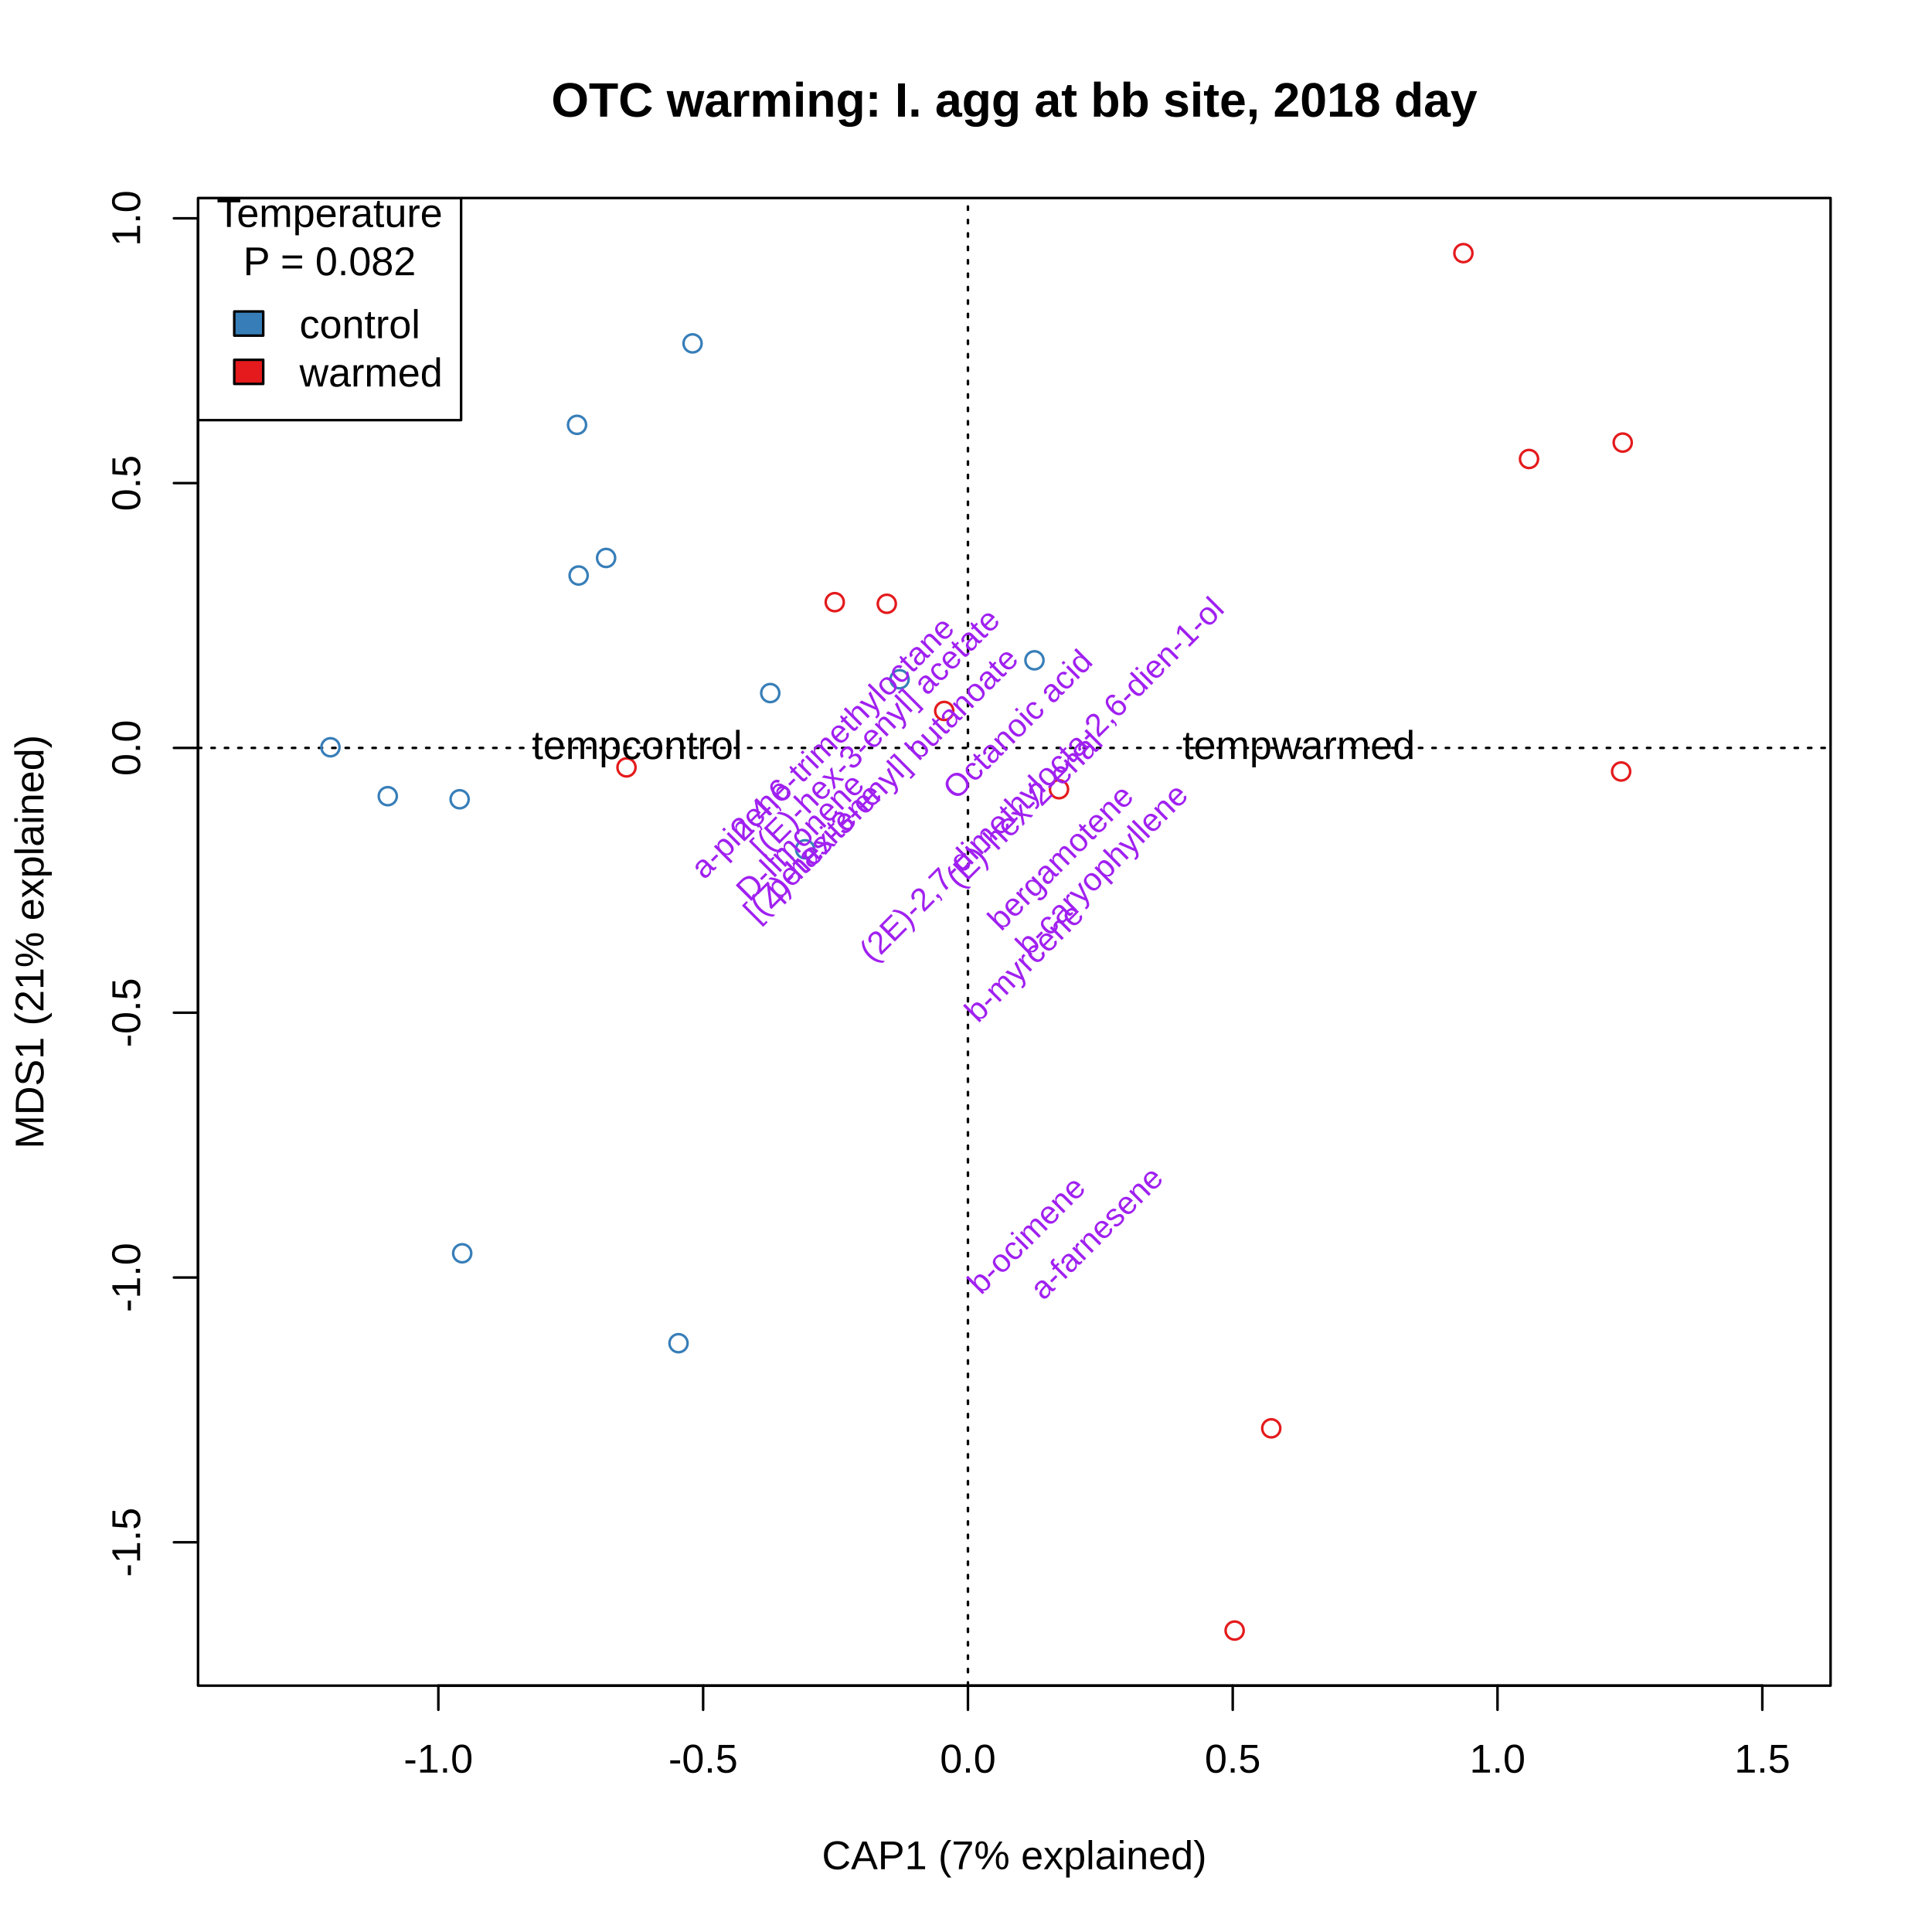
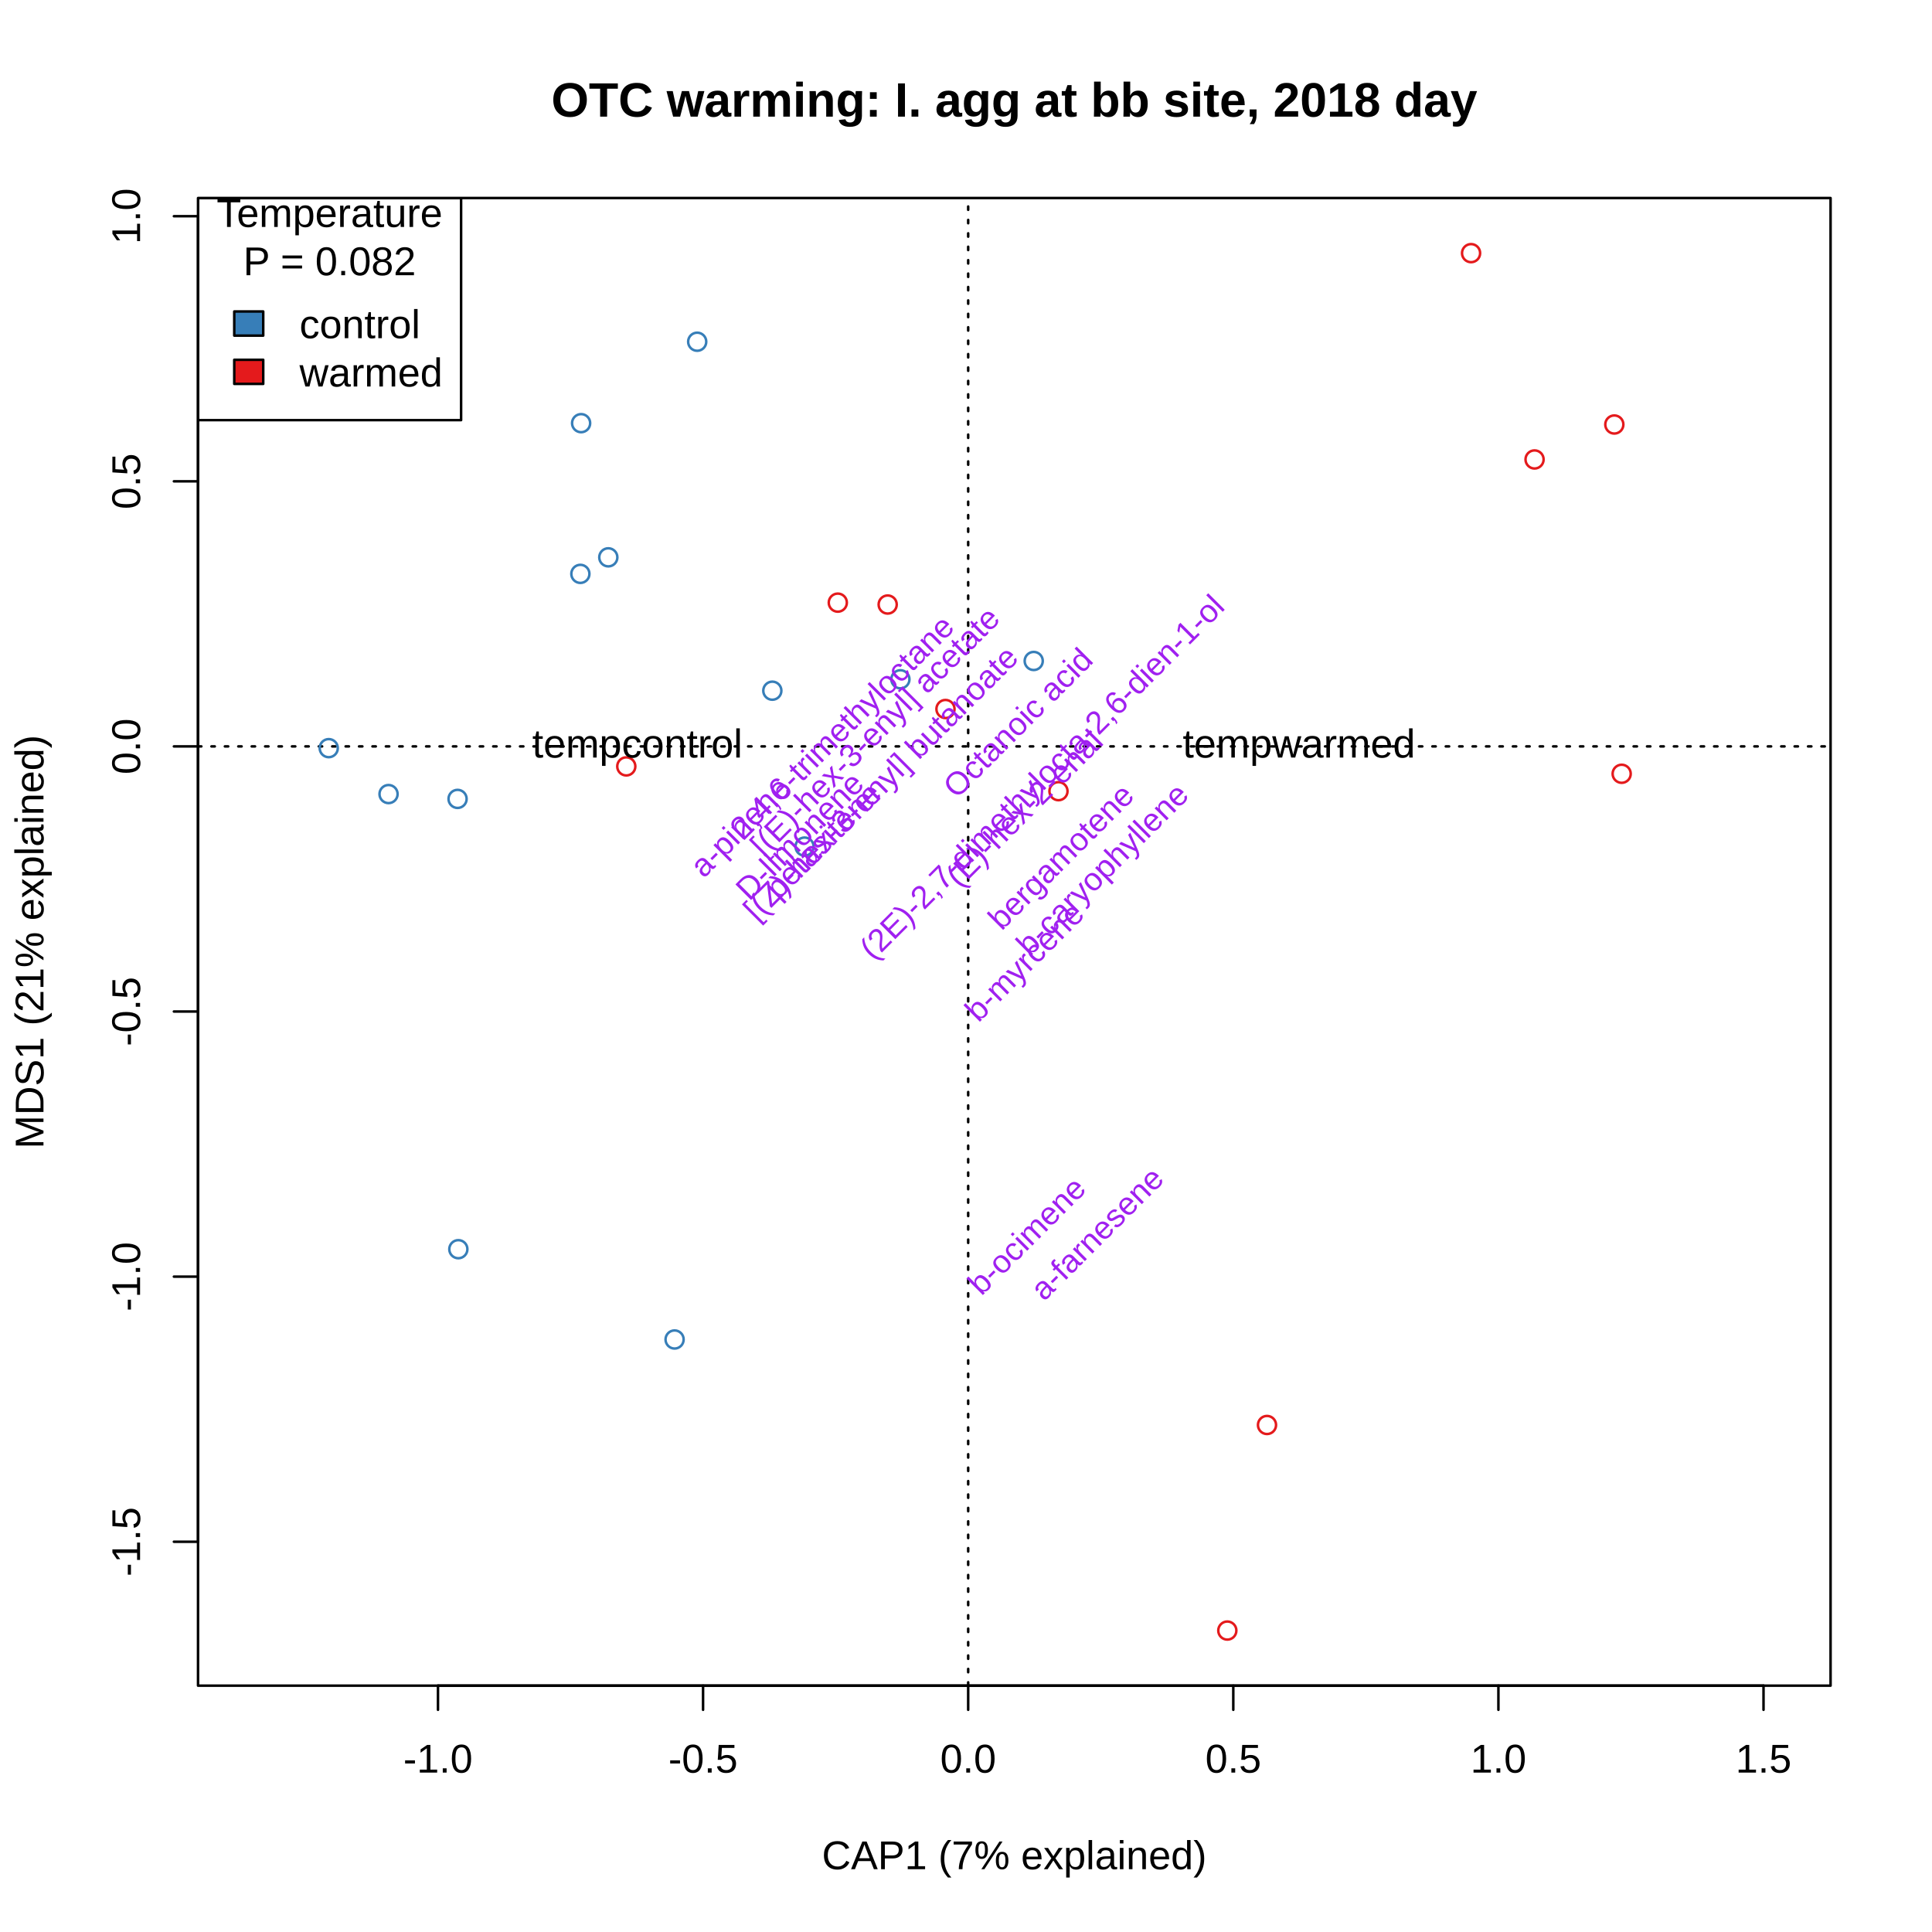
<svg xmlns="http://www.w3.org/2000/svg" class="svglite" width="576.00pt" height="576.00pt" viewBox="0 0 576.00 576.00">
  <defs>
    <style type="text/css">
    .svglite line, .svglite polyline, .svglite polygon, .svglite path, .svglite rect, .svglite circle {
      fill: none;
      stroke: #000000;
      stroke-linecap: round;
      stroke-linejoin: round;
      stroke-miterlimit: 10.00;
    }
    .svglite text {
      white-space: pre;
    }
  </style>
  </defs>
  <rect width="100%" height="100%" style="stroke: none; fill: #FFFFFF;" />
  <defs>
    <clipPath id="cpMC4wMHw1NzYuMDB8MC4wMHw1NzYuMDA=">
      <rect x="0.00" y="0.00" width="576.00" height="576.00" />
    </clipPath>
  </defs>
  <g clip-path="url(#cpMC4wMHw1NzYuMDB8MC4wMHw1NzYuMDA=)">
-     <line x1="130.69" y1="502.56" x2="525.41" y2="502.56" style="stroke-width: 0.75;" />
-     <line x1="130.69" y1="502.56" x2="130.69" y2="509.76" style="stroke-width: 0.75;" />
-     <line x1="209.63" y1="502.56" x2="209.63" y2="509.76" style="stroke-width: 0.75;" />
-     <line x1="288.58" y1="502.56" x2="288.58" y2="509.76" style="stroke-width: 0.75;" />
-     <line x1="367.52" y1="502.56" x2="367.52" y2="509.76" style="stroke-width: 0.75;" />
-     <line x1="446.46" y1="502.56" x2="446.46" y2="509.76" style="stroke-width: 0.75;" />
-     <line x1="525.41" y1="502.56" x2="525.41" y2="509.76" style="stroke-width: 0.75;" />
-     <text x="130.69" y="528.48" text-anchor="middle" style="font-size: 12.00px; font-family: &quot;Arial&quot;;">-1.0</text>
-     <text x="209.63" y="528.48" text-anchor="middle" style="font-size: 12.00px; font-family: &quot;Arial&quot;;">-0.5</text>
-     <text x="288.58" y="528.48" text-anchor="middle" style="font-size: 12.00px; font-family: &quot;Arial&quot;;">0.0</text>
-     <text x="367.52" y="528.48" text-anchor="middle" style="font-size: 12.00px; font-family: &quot;Arial&quot;;">0.5</text>
-     <text x="446.46" y="528.48" text-anchor="middle" style="font-size: 12.00px; font-family: &quot;Arial&quot;;">1.0</text>
-     <text x="525.41" y="528.48" text-anchor="middle" style="font-size: 12.00px; font-family: &quot;Arial&quot;;">1.5</text>
-     <line x1="59.04" y1="459.81" x2="59.04" y2="65.09" style="stroke-width: 0.75;" />
-     <line x1="59.04" y1="459.81" x2="51.84" y2="459.81" style="stroke-width: 0.75;" />
-     <line x1="59.04" y1="380.87" x2="51.84" y2="380.87" style="stroke-width: 0.75;" />
-     <line x1="59.04" y1="301.92" x2="51.84" y2="301.92" style="stroke-width: 0.75;" />
-     <line x1="59.04" y1="222.98" x2="51.84" y2="222.98" style="stroke-width: 0.75;" />
-     <line x1="59.04" y1="144.03" x2="51.84" y2="144.03" style="stroke-width: 0.75;" />
-     <line x1="59.04" y1="65.09" x2="51.84" y2="65.09" style="stroke-width: 0.75;" />
-     <text transform="translate(41.76,459.81) rotate(-90)" text-anchor="middle" style="font-size: 12.00px; font-family: &quot;Arial&quot;;">-1.5</text>
-     <text transform="translate(41.76,380.87) rotate(-90)" text-anchor="middle" style="font-size: 12.00px; font-family: &quot;Arial&quot;;">-1.0</text>
-     <text transform="translate(41.76,301.92) rotate(-90)" text-anchor="middle" style="font-size: 12.00px; font-family: &quot;Arial&quot;;">-0.5</text>
-     <text transform="translate(41.76,222.98) rotate(-90)" text-anchor="middle" style="font-size: 12.00px; font-family: &quot;Arial&quot;;">0.0</text>
-     <text transform="translate(41.76,144.03) rotate(-90)" text-anchor="middle" style="font-size: 12.00px; font-family: &quot;Arial&quot;;">0.5</text>
-     <text transform="translate(41.76,65.09) rotate(-90)" text-anchor="middle" style="font-size: 12.00px; font-family: &quot;Arial&quot;;">1.0</text>
+     <line x1="130.58" y1="502.56" x2="525.77" y2="502.56" style="stroke-width: 0.75;" />
+     <line x1="130.58" y1="502.56" x2="130.58" y2="509.76" style="stroke-width: 0.75;" />
+     <line x1="209.61" y1="502.56" x2="209.61" y2="509.76" style="stroke-width: 0.75;" />
+     <line x1="288.65" y1="502.56" x2="288.65" y2="509.76" style="stroke-width: 0.75;" />
+     <line x1="367.69" y1="502.56" x2="367.69" y2="509.76" style="stroke-width: 0.75;" />
+     <line x1="446.73" y1="502.56" x2="446.73" y2="509.76" style="stroke-width: 0.75;" />
+     <line x1="525.77" y1="502.56" x2="525.77" y2="509.76" style="stroke-width: 0.75;" />
+     <text x="130.58" y="528.48" text-anchor="middle" style="font-size: 12.00px; font-family: &quot;Arial&quot;;">-1.0</text>
+     <text x="209.61" y="528.48" text-anchor="middle" style="font-size: 12.00px; font-family: &quot;Arial&quot;;">-0.5</text>
+     <text x="288.65" y="528.48" text-anchor="middle" style="font-size: 12.00px; font-family: &quot;Arial&quot;;">0.0</text>
+     <text x="367.69" y="528.48" text-anchor="middle" style="font-size: 12.00px; font-family: &quot;Arial&quot;;">0.5</text>
+     <text x="446.73" y="528.48" text-anchor="middle" style="font-size: 12.00px; font-family: &quot;Arial&quot;;">1.0</text>
+     <text x="525.77" y="528.48" text-anchor="middle" style="font-size: 12.00px; font-family: &quot;Arial&quot;;">1.5</text>
+     <line x1="59.04" y1="459.65" x2="59.04" y2="64.46" style="stroke-width: 0.75;" />
+     <line x1="59.04" y1="459.65" x2="51.84" y2="459.65" style="stroke-width: 0.75;" />
+     <line x1="59.04" y1="380.61" x2="51.84" y2="380.61" style="stroke-width: 0.75;" />
+     <line x1="59.04" y1="301.57" x2="51.84" y2="301.57" style="stroke-width: 0.75;" />
+     <line x1="59.04" y1="222.53" x2="51.84" y2="222.53" style="stroke-width: 0.75;" />
+     <line x1="59.04" y1="143.50" x2="51.84" y2="143.50" style="stroke-width: 0.75;" />
+     <line x1="59.04" y1="64.46" x2="51.84" y2="64.46" style="stroke-width: 0.75;" />
+     <text transform="translate(41.76,459.65) rotate(-90)" text-anchor="middle" style="font-size: 12.00px; font-family: &quot;Arial&quot;;">-1.5</text>
+     <text transform="translate(41.76,380.61) rotate(-90)" text-anchor="middle" style="font-size: 12.00px; font-family: &quot;Arial&quot;;">-1.0</text>
+     <text transform="translate(41.76,301.57) rotate(-90)" text-anchor="middle" style="font-size: 12.00px; font-family: &quot;Arial&quot;;">-0.5</text>
+     <text transform="translate(41.76,222.53) rotate(-90)" text-anchor="middle" style="font-size: 12.00px; font-family: &quot;Arial&quot;;">0.0</text>
+     <text transform="translate(41.76,143.50) rotate(-90)" text-anchor="middle" style="font-size: 12.00px; font-family: &quot;Arial&quot;;">0.5</text>
+     <text transform="translate(41.76,64.46) rotate(-90)" text-anchor="middle" style="font-size: 12.00px; font-family: &quot;Arial&quot;;">1.0</text>
    <polygon points="59.04,502.56 545.76,502.56 545.76,59.04 59.04,59.04 " style="stroke-width: 0.75;" />
    <text x="302.40" y="557.28" text-anchor="middle" style="font-size: 12.00px; font-family: &quot;Arial&quot;;">CAP1 (7% explained)</text>
    <text transform="translate(12.96,280.80) rotate(-90)" text-anchor="middle" style="font-size: 12.00px; font-family: &quot;Arial&quot;;">MDS1 (21% explained)</text>
  </g>
  <defs>
    <clipPath id="cpNTkuMDR8NTQ1Ljc2fDU5LjA0fDUwMi41Ng==">
      <rect x="59.04" y="59.04" width="486.72" height="443.52" />
    </clipPath>
  </defs>
  <g clip-path="url(#cpNTkuMDR8NTQ1Ljc2fDU5LjA0fDUwMi41Ng==)">
-     <line x1="59.04" y1="222.98" x2="545.76" y2="222.98" style="stroke-width: 0.75; stroke-dasharray: 1.00,3.00;" />
-     <line x1="288.58" y1="502.56" x2="288.58" y2="59.04" style="stroke-width: 0.75; stroke-dasharray: 1.00,3.00;" />
+     <line x1="59.04" y1="222.53" x2="545.76" y2="222.53" style="stroke-width: 0.75; stroke-dasharray: 1.00,3.00;" />
+     <line x1="288.65" y1="502.56" x2="288.65" y2="59.04" style="stroke-width: 0.75; stroke-dasharray: 1.00,3.00;" />
  </g>
  <g clip-path="url(#cpMC4wMHw1NzYuMDB8MC4wMHw1NzYuMDA=)">
    <text x="302.40" y="34.77" text-anchor="middle" style="font-size: 14.40px; font-weight: bold; font-family: &quot;Arial&quot;;">OTC warming: I. agg at bb site, 2018 day</text>
  </g>
  <g clip-path="url(#cpNTkuMDR8NTQ1Ljc2fDU5LjA0fDUwMi41Ng==)">
    <rect x="59.04" y="59.04" width="78.43" height="66.22" style="stroke-width: 0.75;" />
    <rect x="69.84" y="92.86" width="8.64" height="7.20" style="stroke-width: 0.75; fill: #377EB8;" />
    <rect x="69.84" y="107.26" width="8.64" height="7.20" style="stroke-width: 0.75; fill: #E41A1C;" />
    <text x="98.26" y="67.66" text-anchor="middle" style="font-size: 12.00px; font-family: &quot;Arial&quot;;">Temperature </text>
    <text x="98.26" y="82.06" text-anchor="middle" style="font-size: 12.00px; font-family: &quot;Arial&quot;;">P = 0.082</text>
    <text x="89.28" y="100.83" style="font-size: 12.00px; font-family: &quot;Arial&quot;;">control</text>
    <text x="89.28" y="115.23" style="font-size: 12.00px; font-family: &quot;Arial&quot;;">warmed</text>
-     <circle cx="115.61" cy="237.37" r="2.70" style="stroke-width: 0.75; stroke: #377EB8;" />
-     <circle cx="137.03" cy="238.29" r="2.70" style="stroke-width: 0.75; stroke: #377EB8;" />
-     <circle cx="98.52" cy="222.79" r="2.70" style="stroke-width: 0.75; stroke: #377EB8;" />
-     <circle cx="202.29" cy="400.46" r="2.70" style="stroke-width: 0.75; stroke: #377EB8;" />
-     <circle cx="240.04" cy="253.20" r="2.70" style="stroke-width: 0.75; stroke: #377EB8;" />
-     <circle cx="229.64" cy="206.63" r="2.70" style="stroke-width: 0.75; stroke: #377EB8;" />
-     <circle cx="172.04" cy="126.66" r="2.70" style="stroke-width: 0.75; stroke: #377EB8;" />
-     <circle cx="180.70" cy="166.35" r="2.70" style="stroke-width: 0.75; stroke: #377EB8;" />
-     <circle cx="206.48" cy="102.38" r="2.70" style="stroke-width: 0.75; stroke: #377EB8;" />
-     <circle cx="308.41" cy="196.86" r="2.70" style="stroke-width: 0.75; stroke: #377EB8;" />
-     <circle cx="137.80" cy="373.65" r="2.70" style="stroke-width: 0.75; stroke: #377EB8;" />
-     <circle cx="268.20" cy="202.51" r="2.70" style="stroke-width: 0.75; stroke: #377EB8;" />
-     <circle cx="172.51" cy="171.58" r="2.70" style="stroke-width: 0.75; stroke: #377EB8;" />
-     <circle cx="186.78" cy="228.79" r="2.70" style="stroke-width: 0.75; stroke: #E41A1C;" />
-     <circle cx="281.51" cy="211.96" r="2.70" style="stroke-width: 0.75; stroke: #E41A1C;" />
-     <circle cx="436.29" cy="75.47" r="2.70" style="stroke-width: 0.75; stroke: #E41A1C;" />
-     <circle cx="483.32" cy="230.01" r="2.70" style="stroke-width: 0.75; stroke: #E41A1C;" />
-     <circle cx="566.70" cy="265.91" r="2.70" style="stroke-width: 0.75; stroke: #E41A1C;" />
-     <circle cx="563.42" cy="110.98" r="2.70" style="stroke-width: 0.75; stroke: #E41A1C;" />
-     <circle cx="264.39" cy="180.01" r="2.70" style="stroke-width: 0.75; stroke: #E41A1C;" />
-     <circle cx="379.01" cy="425.84" r="2.70" style="stroke-width: 0.75; stroke: #E41A1C;" />
-     <circle cx="315.73" cy="235.30" r="2.70" style="stroke-width: 0.75; stroke: #E41A1C;" />
-     <circle cx="455.86" cy="136.84" r="2.70" style="stroke-width: 0.75; stroke: #E41A1C;" />
-     <circle cx="368.09" cy="486.13" r="2.70" style="stroke-width: 0.75; stroke: #E41A1C;" />
-     <circle cx="248.87" cy="179.53" r="2.70" style="stroke-width: 0.75; stroke: #E41A1C;" />
-     <circle cx="483.79" cy="131.95" r="2.70" style="stroke-width: 0.75; stroke: #E41A1C;" />
-     <text x="189.94" y="226.29" text-anchor="middle" style="font-size: 12.00px; font-family: &quot;Arial&quot;;">tempcontrol</text>
-     <text x="387.21" y="226.29" text-anchor="middle" style="font-size: 12.00px; font-family: &quot;Arial&quot;;">tempwarmed</text>
-     <text transform="translate(329.19,369.84) rotate(-45)" text-anchor="middle" style="font-size: 9.60px;fill: #A020F0; font-family: &quot;Arial&quot;;">a-farnesene</text>
-     <text transform="translate(307.61,289.21) rotate(-45)" text-anchor="middle" style="font-size: 9.60px;fill: #A020F0; font-family: &quot;Arial&quot;;">b-myrcene</text>
-     <text transform="translate(308.31,370.46) rotate(-45)" text-anchor="middle" style="font-size: 9.60px;fill: #A020F0; font-family: &quot;Arial&quot;;">b-ocimene</text>
-     <text transform="translate(290.45,224.85) rotate(-45)" text-anchor="middle" style="font-size: 9.60px;fill: none; font-family: &quot;Arial&quot;;">.gamma.-Terpinene</text>
-     <text transform="translate(223.15,249.27) rotate(-45)" text-anchor="middle" style="font-size: 9.60px;fill: #A020F0; font-family: &quot;Arial&quot;;">a-pinene</text>
-     <text transform="translate(318.47,257.90) rotate(-45)" text-anchor="middle" style="font-size: 9.60px;fill: #A020F0; font-family: &quot;Arial&quot;;">bergamotene</text>
-     <text transform="translate(279.31,249.96) rotate(-45)" text-anchor="middle" style="font-size: 9.60px;fill: none; font-family: &quot;Arial&quot;;">(E)-4-oxohex-2-enal  </text>
-     <text transform="translate(296.98,224.54) rotate(-45)" text-anchor="middle" style="font-size: 9.60px;fill: none; font-family: &quot;Arial&quot;;">(E)-4,8-Dimethylnona-1,3,7-triene</text>
-     <text transform="translate(287.71,222.26) rotate(-45)" text-anchor="middle" style="font-size: 9.60px;fill: none; font-family: &quot;Arial&quot;;">1-Decanol, 2-hexyl-</text>
-     <text transform="translate(286.61,248.98) rotate(-45)" text-anchor="middle" style="font-size: 9.60px;fill: none; font-family: &quot;Arial&quot;;">2-ethylhexan-1-ol  </text>
-     <text transform="translate(307.60,243.53) rotate(-45)" text-anchor="middle" style="font-size: 9.60px;fill: #A020F0; font-family: &quot;Arial&quot;;">(E)-hex-2-enal  </text>
-     <text transform="translate(295.42,222.02) rotate(-45)" text-anchor="middle" style="font-size: 9.60px;fill: none; font-family: &quot;Arial&quot;;">2,2,4-Trimethyl-1,3-pentanediol diisobutyrate</text>
-     <text transform="translate(312.83,234.68) rotate(-45)" text-anchor="middle" style="font-size: 9.60px;fill: #A020F0; font-family: &quot;Arial&quot;;">(2E)-2,7-dimethylocta-2,6-dien-1-ol  </text>
-     <text transform="translate(297.76,225.37) rotate(-45)" text-anchor="middle" style="font-size: 9.60px;fill: none; font-family: &quot;Arial&quot;;">(E)-hex-3-en-1-ol</text>
-     <text transform="translate(263.15,220.80) rotate(-45)" text-anchor="middle" style="font-size: 9.60px;fill: #A020F0; font-family: &quot;Arial&quot;;">[(E)-hex-3-enyl] acetate</text>
-     <text transform="translate(290.45,224.85) rotate(-45)" text-anchor="middle" style="font-size: 9.60px;fill: none; font-family: &quot;Arial&quot;;">pseudoionone</text>
-     <text transform="translate(279.58,223.29) rotate(-45)" text-anchor="middle" style="font-size: 9.60px;fill: none; font-family: &quot;Arial&quot;;">(Z)-hex-4-en-1-ol</text>
-     <text transform="translate(264.87,236.17) rotate(-45)" text-anchor="middle" style="font-size: 9.60px;fill: #A020F0; font-family: &quot;Arial&quot;;">[(Z)-hex-3-enyl] butanoate</text>
-     <text transform="translate(284.12,243.67) rotate(-45)" text-anchor="middle" style="font-size: 9.60px;fill: none; font-family: &quot;Arial&quot;;">Carbonic acid, nonyl prop-1-en-2-yl ester</text>
-     <text transform="translate(330.75,261.49) rotate(-45)" text-anchor="middle" style="font-size: 9.60px;fill: #A020F0; font-family: &quot;Arial&quot;;">b-caryophyllene</text>
-     <text transform="translate(240.81,251.80) rotate(-45)" text-anchor="middle" style="font-size: 9.60px;fill: #A020F0; font-family: &quot;Arial&quot;;">D-limonene</text>
-     <text transform="translate(299.50,225.25) rotate(-45)" text-anchor="middle" style="font-size: 9.60px;fill: none; font-family: &quot;Arial&quot;;">Dodecane, 4,6-dimethyl-</text>
-     <text transform="translate(291.05,221.84) rotate(-45)" text-anchor="middle" style="font-size: 9.60px;fill: none; font-family: &quot;Arial&quot;;">a-terpineol</text>
-     <text transform="translate(301.51,230.03) rotate(-45)" text-anchor="middle" style="font-size: 9.60px;fill: none; font-family: &quot;Arial&quot;;">linalool</text>
-     <text transform="translate(253.35,219.49) rotate(-45)" text-anchor="middle" style="font-size: 9.60px;fill: #A020F0; font-family: &quot;Arial&quot;;">2,4,6-trimethyloctane  </text>
-     <text transform="translate(302.51,222.97) rotate(-45)" text-anchor="middle" style="font-size: 9.60px;fill: none; font-family: &quot;Arial&quot;;">Octane, 3,5-dimethyl-</text>
-     <text transform="translate(305.67,218.26) rotate(-45)" text-anchor="middle" style="font-size: 9.60px;fill: #A020F0; font-family: &quot;Arial&quot;;">Octanoic acid</text>
-     <text transform="translate(247.78,253.04) rotate(-45)" text-anchor="middle" style="font-size: 9.60px;fill: #A020F0; font-family: &quot;Arial&quot;;">petasitene</text>
-     <text transform="translate(301.05,288.41) rotate(-45)" text-anchor="middle" style="font-size: 9.60px;fill: none; font-family: &quot;Arial&quot;;">b-ocimene.1</text>
-     <text transform="translate(290.45,224.85) rotate(-45)" text-anchor="middle" style="font-size: 9.60px;fill: none; font-family: &quot;Arial&quot;;">3-methylbutanal oxime</text>
+     <circle cx="115.84" cy="236.74" r="2.70" style="stroke-width: 0.75; stroke: #377EB8;" />
+     <circle cx="136.42" cy="238.18" r="2.70" style="stroke-width: 0.75; stroke: #377EB8;" />
+     <circle cx="98.01" cy="223.05" r="2.70" style="stroke-width: 0.75; stroke: #377EB8;" />
+     <circle cx="201.12" cy="399.35" r="2.70" style="stroke-width: 0.75; stroke: #377EB8;" />
+     <circle cx="239.87" cy="252.40" r="2.70" style="stroke-width: 0.75; stroke: #377EB8;" />
+     <circle cx="230.26" cy="205.92" r="2.70" style="stroke-width: 0.75; stroke: #377EB8;" />
+     <circle cx="173.25" cy="126.16" r="2.70" style="stroke-width: 0.75; stroke: #377EB8;" />
+     <circle cx="181.36" cy="166.16" r="2.70" style="stroke-width: 0.75; stroke: #377EB8;" />
+     <circle cx="207.86" cy="101.88" r="2.70" style="stroke-width: 0.75; stroke: #377EB8;" />
+     <circle cx="308.19" cy="197.06" r="2.70" style="stroke-width: 0.75; stroke: #377EB8;" />
+     <circle cx="136.65" cy="372.43" r="2.70" style="stroke-width: 0.75; stroke: #377EB8;" />
+     <circle cx="268.44" cy="202.52" r="2.70" style="stroke-width: 0.75; stroke: #377EB8;" />
+     <circle cx="173.03" cy="171.09" r="2.70" style="stroke-width: 0.75; stroke: #377EB8;" />
+     <circle cx="186.72" cy="228.49" r="2.70" style="stroke-width: 0.75; stroke: #E41A1C;" />
+     <circle cx="281.88" cy="211.38" r="2.70" style="stroke-width: 0.75; stroke: #E41A1C;" />
+     <circle cx="438.58" cy="75.47" r="2.70" style="stroke-width: 0.75; stroke: #E41A1C;" />
+     <circle cx="483.48" cy="230.69" r="2.70" style="stroke-width: 0.75; stroke: #E41A1C;" />
+     <circle cx="566.77" cy="265.49" r="2.70" style="stroke-width: 0.75; stroke: #E41A1C;" />
+     <circle cx="564.78" cy="111.15" r="2.70" style="stroke-width: 0.75; stroke: #E41A1C;" />
+     <circle cx="264.65" cy="180.23" r="2.70" style="stroke-width: 0.75; stroke: #E41A1C;" />
+     <circle cx="377.74" cy="424.84" r="2.70" style="stroke-width: 0.75; stroke: #E41A1C;" />
+     <circle cx="315.57" cy="235.88" r="2.70" style="stroke-width: 0.75; stroke: #E41A1C;" />
+     <circle cx="457.51" cy="136.98" r="2.70" style="stroke-width: 0.75; stroke: #E41A1C;" />
+     <circle cx="365.91" cy="486.13" r="2.70" style="stroke-width: 0.75; stroke: #E41A1C;" />
+     <circle cx="249.78" cy="179.67" r="2.70" style="stroke-width: 0.75; stroke: #E41A1C;" />
+     <circle cx="481.29" cy="126.56" r="2.70" style="stroke-width: 0.75; stroke: #E41A1C;" />
+     <text x="190.02" y="225.85" text-anchor="middle" style="font-size: 12.00px; font-family: &quot;Arial&quot;;">tempcontrol</text>
+     <text x="387.28" y="225.85" text-anchor="middle" style="font-size: 12.00px; font-family: &quot;Arial&quot;;">tempwarmed</text>
+     <text transform="translate(329.39,370.04) rotate(-45)" text-anchor="middle" style="font-size: 9.60px;fill: #A020F0; font-family: &quot;Arial&quot;;">a-farnesene</text>
+     <text transform="translate(307.74,289.03) rotate(-45)" text-anchor="middle" style="font-size: 9.60px;fill: #A020F0; font-family: &quot;Arial&quot;;">b-myrcene</text>
+     <text transform="translate(308.44,370.70) rotate(-45)" text-anchor="middle" style="font-size: 9.60px;fill: #A020F0; font-family: &quot;Arial&quot;;">b-ocimene</text>
+     <text transform="translate(290.52,224.41) rotate(-45)" text-anchor="middle" style="font-size: 9.60px;fill: none; font-family: &quot;Arial&quot;;">.gamma.-Terpinene</text>
+     <text transform="translate(223.01,248.83) rotate(-45)" text-anchor="middle" style="font-size: 9.60px;fill: #A020F0; font-family: &quot;Arial&quot;;">a-pinene</text>
+     <text transform="translate(318.63,257.68) rotate(-45)" text-anchor="middle" style="font-size: 9.60px;fill: #A020F0; font-family: &quot;Arial&quot;;">bergamotene</text>
+     <text transform="translate(279.35,249.69) rotate(-45)" text-anchor="middle" style="font-size: 9.60px;fill: none; font-family: &quot;Arial&quot;;">(E)-4-oxohex-2-enal  </text>
+     <text transform="translate(297.08,224.13) rotate(-45)" text-anchor="middle" style="font-size: 9.60px;fill: none; font-family: &quot;Arial&quot;;">(E)-4,8-Dimethylnona-1,3,7-triene</text>
+     <text transform="translate(287.78,221.88) rotate(-45)" text-anchor="middle" style="font-size: 9.60px;fill: none; font-family: &quot;Arial&quot;;">1-Decanol, 2-hexyl-</text>
+     <text transform="translate(286.68,248.81) rotate(-45)" text-anchor="middle" style="font-size: 9.60px;fill: none; font-family: &quot;Arial&quot;;">2-ethylhexan-1-ol  </text>
+     <text transform="translate(307.73,243.27) rotate(-45)" text-anchor="middle" style="font-size: 9.60px;fill: #A020F0; font-family: &quot;Arial&quot;;">(E)-hex-2-enal  </text>
+     <text transform="translate(312.97,233.96) rotate(-45)" text-anchor="middle" style="font-size: 9.60px;fill: #A020F0; font-family: &quot;Arial&quot;;">(2E)-2,7-dimethylocta-2,6-dien-1-ol  </text>
+     <text transform="translate(297.85,224.93) rotate(-45)" text-anchor="middle" style="font-size: 9.60px;fill: none; font-family: &quot;Arial&quot;;">(E)-hex-3-en-1-ol</text>
+     <text transform="translate(263.14,220.36) rotate(-45)" text-anchor="middle" style="font-size: 9.60px;fill: #A020F0; font-family: &quot;Arial&quot;;">[(E)-hex-3-enyl] acetate</text>
+     <text transform="translate(290.52,224.41) rotate(-45)" text-anchor="middle" style="font-size: 9.60px;fill: none; font-family: &quot;Arial&quot;;">pseudoionone</text>
+     <text transform="translate(279.62,222.88) rotate(-45)" text-anchor="middle" style="font-size: 9.60px;fill: none; font-family: &quot;Arial&quot;;">(Z)-hex-4-en-1-ol</text>
+     <text transform="translate(264.87,235.80) rotate(-45)" text-anchor="middle" style="font-size: 9.60px;fill: #A020F0; font-family: &quot;Arial&quot;;">[(Z)-hex-3-enyl] butanoate</text>
+     <text transform="translate(284.17,243.59) rotate(-45)" text-anchor="middle" style="font-size: 9.60px;fill: none; font-family: &quot;Arial&quot;;">Carbonic acid, nonyl prop-1-en-2-yl ester</text>
+     <text transform="translate(330.95,261.45) rotate(-45)" text-anchor="middle" style="font-size: 9.60px;fill: #A020F0; font-family: &quot;Arial&quot;;">b-caryophyllene</text>
+     <text transform="translate(240.73,251.53) rotate(-45)" text-anchor="middle" style="font-size: 9.60px;fill: #A020F0; font-family: &quot;Arial&quot;;">D-limonene</text>
+     <text transform="translate(299.61,224.87) rotate(-45)" text-anchor="middle" style="font-size: 9.60px;fill: none; font-family: &quot;Arial&quot;;">Dodecane, 4,6-dimethyl-</text>
+     <text transform="translate(291.13,221.39) rotate(-45)" text-anchor="middle" style="font-size: 9.60px;fill: none; font-family: &quot;Arial&quot;;">a-terpineol</text>
+     <text transform="translate(301.62,229.61) rotate(-45)" text-anchor="middle" style="font-size: 9.60px;fill: none; font-family: &quot;Arial&quot;;">linalool</text>
+     <text transform="translate(253.31,219.11) rotate(-45)" text-anchor="middle" style="font-size: 9.60px;fill: #A020F0; font-family: &quot;Arial&quot;;">2,4,6-trimethyloctane  </text>
+     <text transform="translate(302.62,222.55) rotate(-45)" text-anchor="middle" style="font-size: 9.60px;fill: none; font-family: &quot;Arial&quot;;">Octane, 3,5-dimethyl-</text>
+     <text transform="translate(305.79,217.80) rotate(-45)" text-anchor="middle" style="font-size: 9.60px;fill: #A020F0; font-family: &quot;Arial&quot;;">Octanoic acid</text>
+     <text transform="translate(247.72,252.87) rotate(-45)" text-anchor="middle" style="font-size: 9.60px;fill: #A020F0; font-family: &quot;Arial&quot;;">petasitene</text>
+     <text transform="translate(301.16,288.25) rotate(-45)" text-anchor="middle" style="font-size: 9.60px;fill: none; font-family: &quot;Arial&quot;;">b-ocimene.1</text>
+     <text transform="translate(290.52,224.41) rotate(-45)" text-anchor="middle" style="font-size: 9.60px;fill: none; font-family: &quot;Arial&quot;;">3-methylbutanal oxime</text>
  </g>
</svg>
